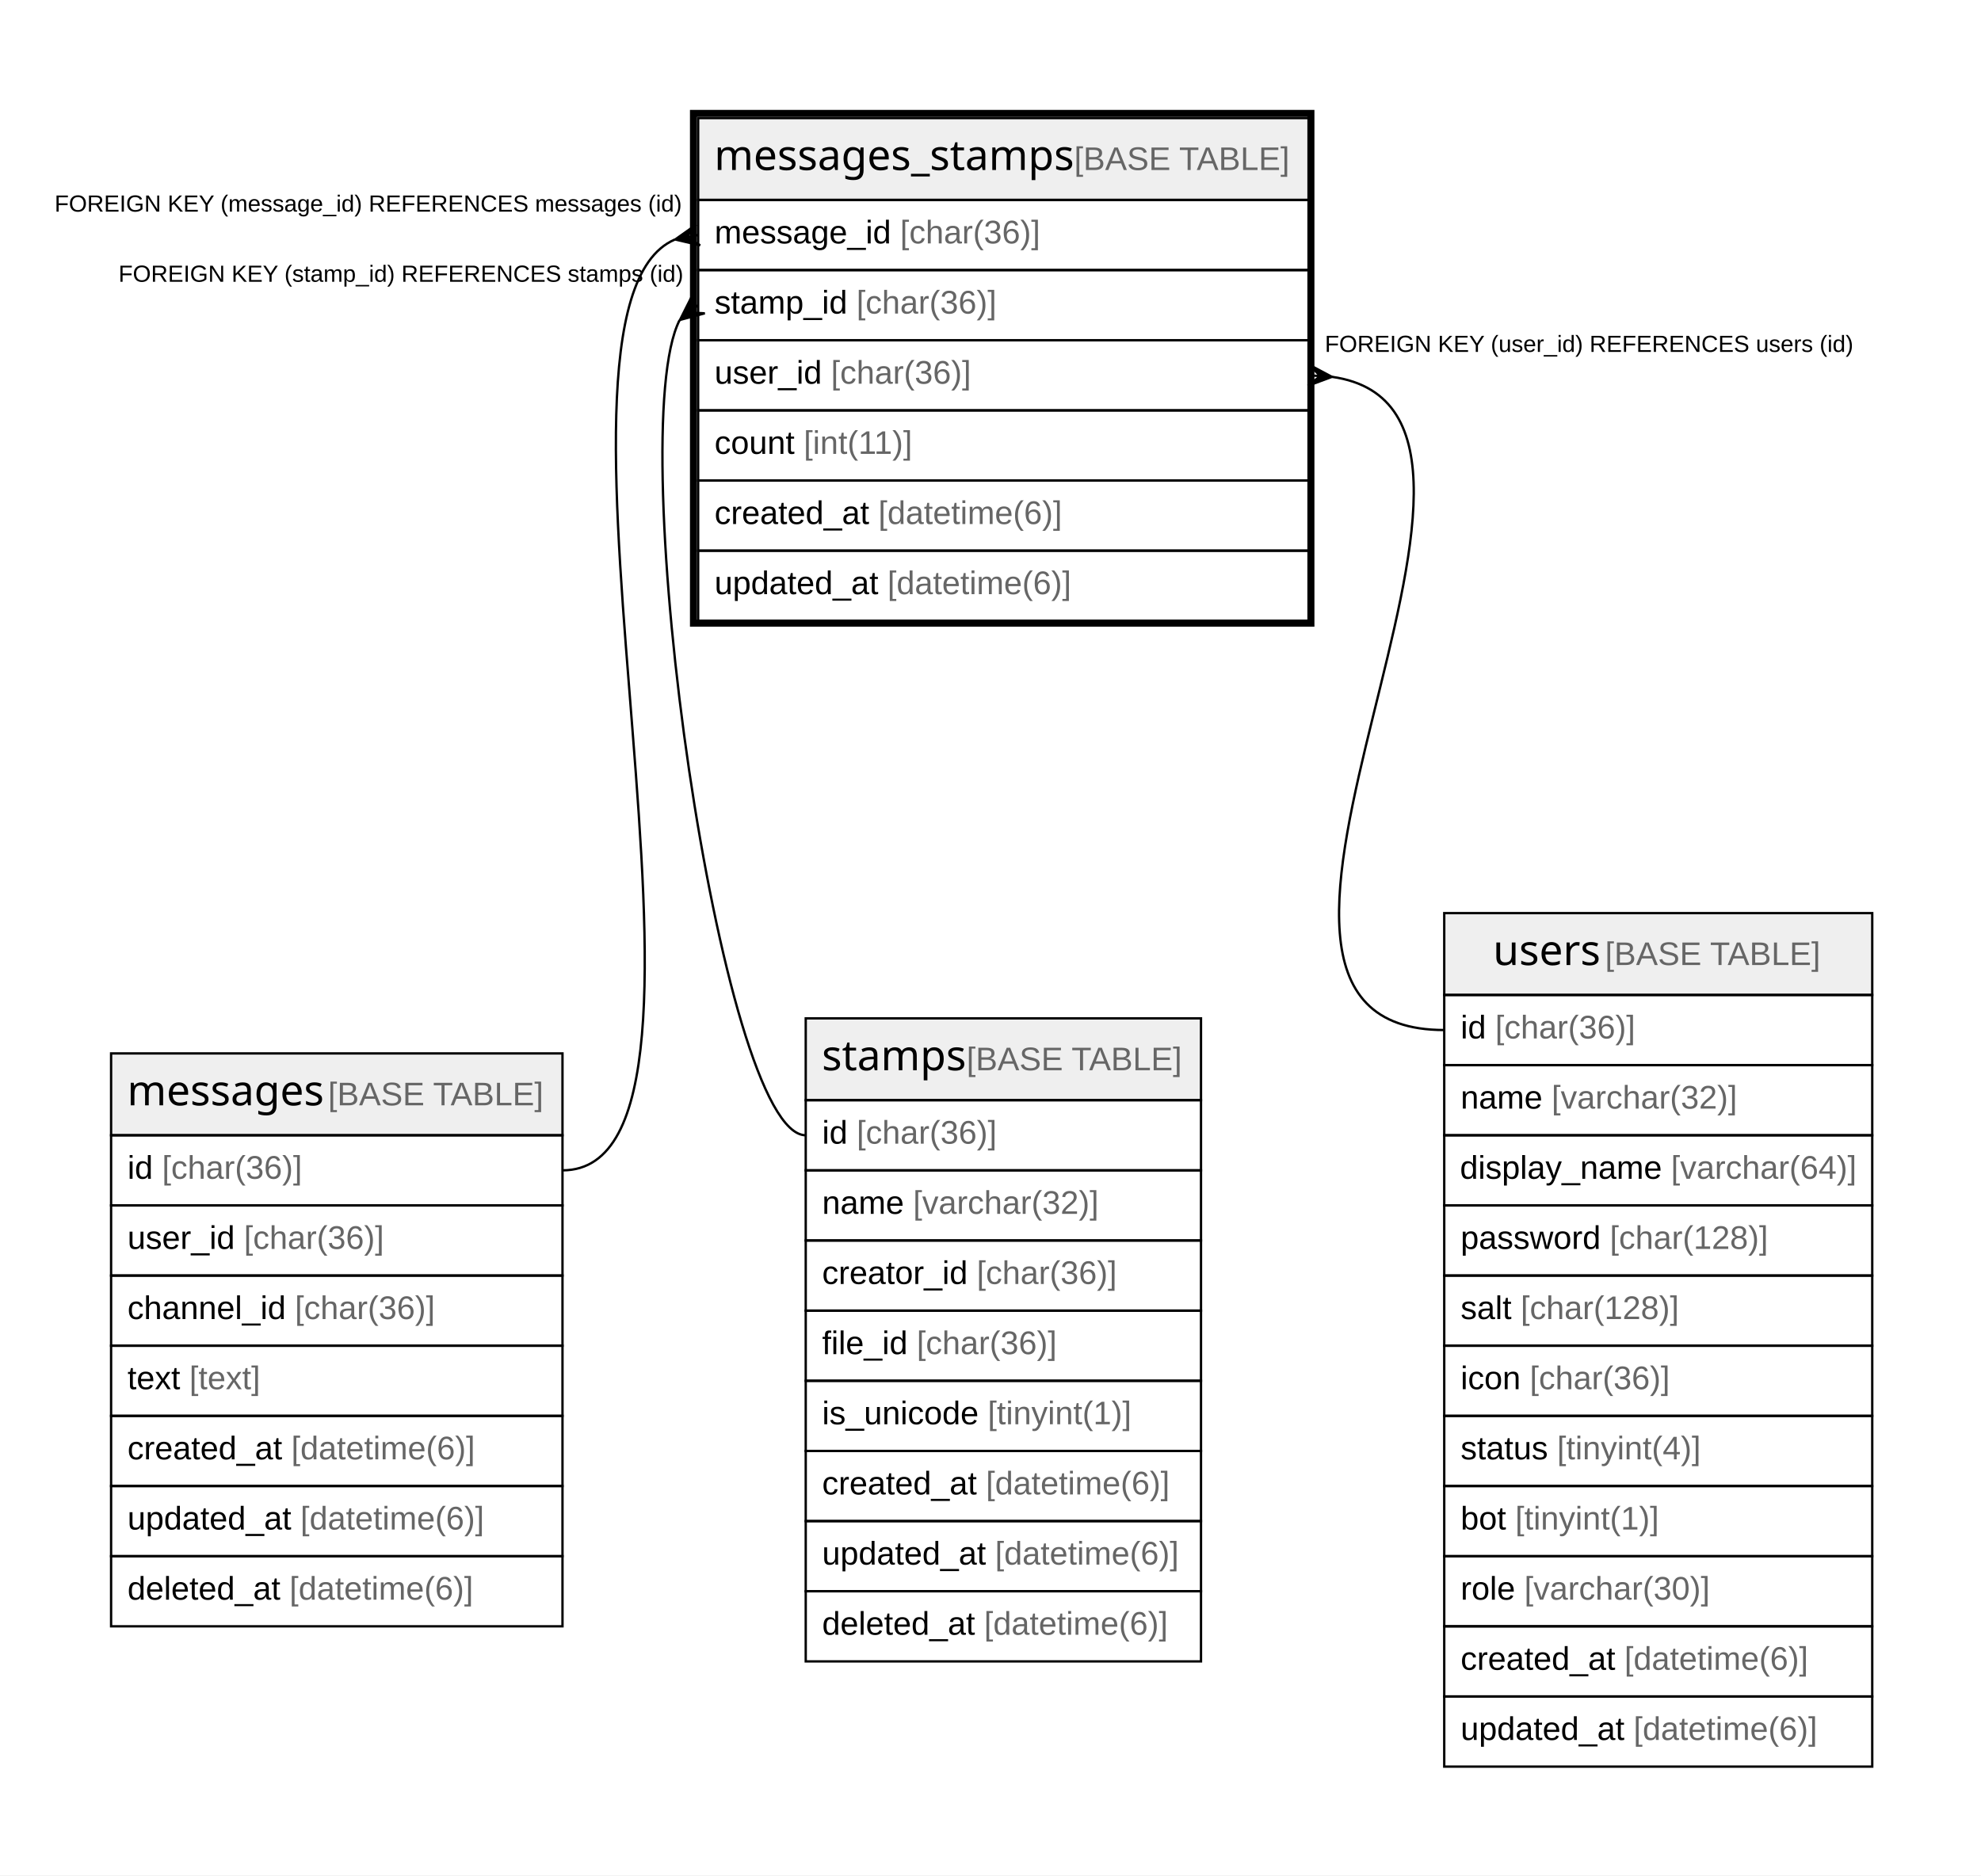
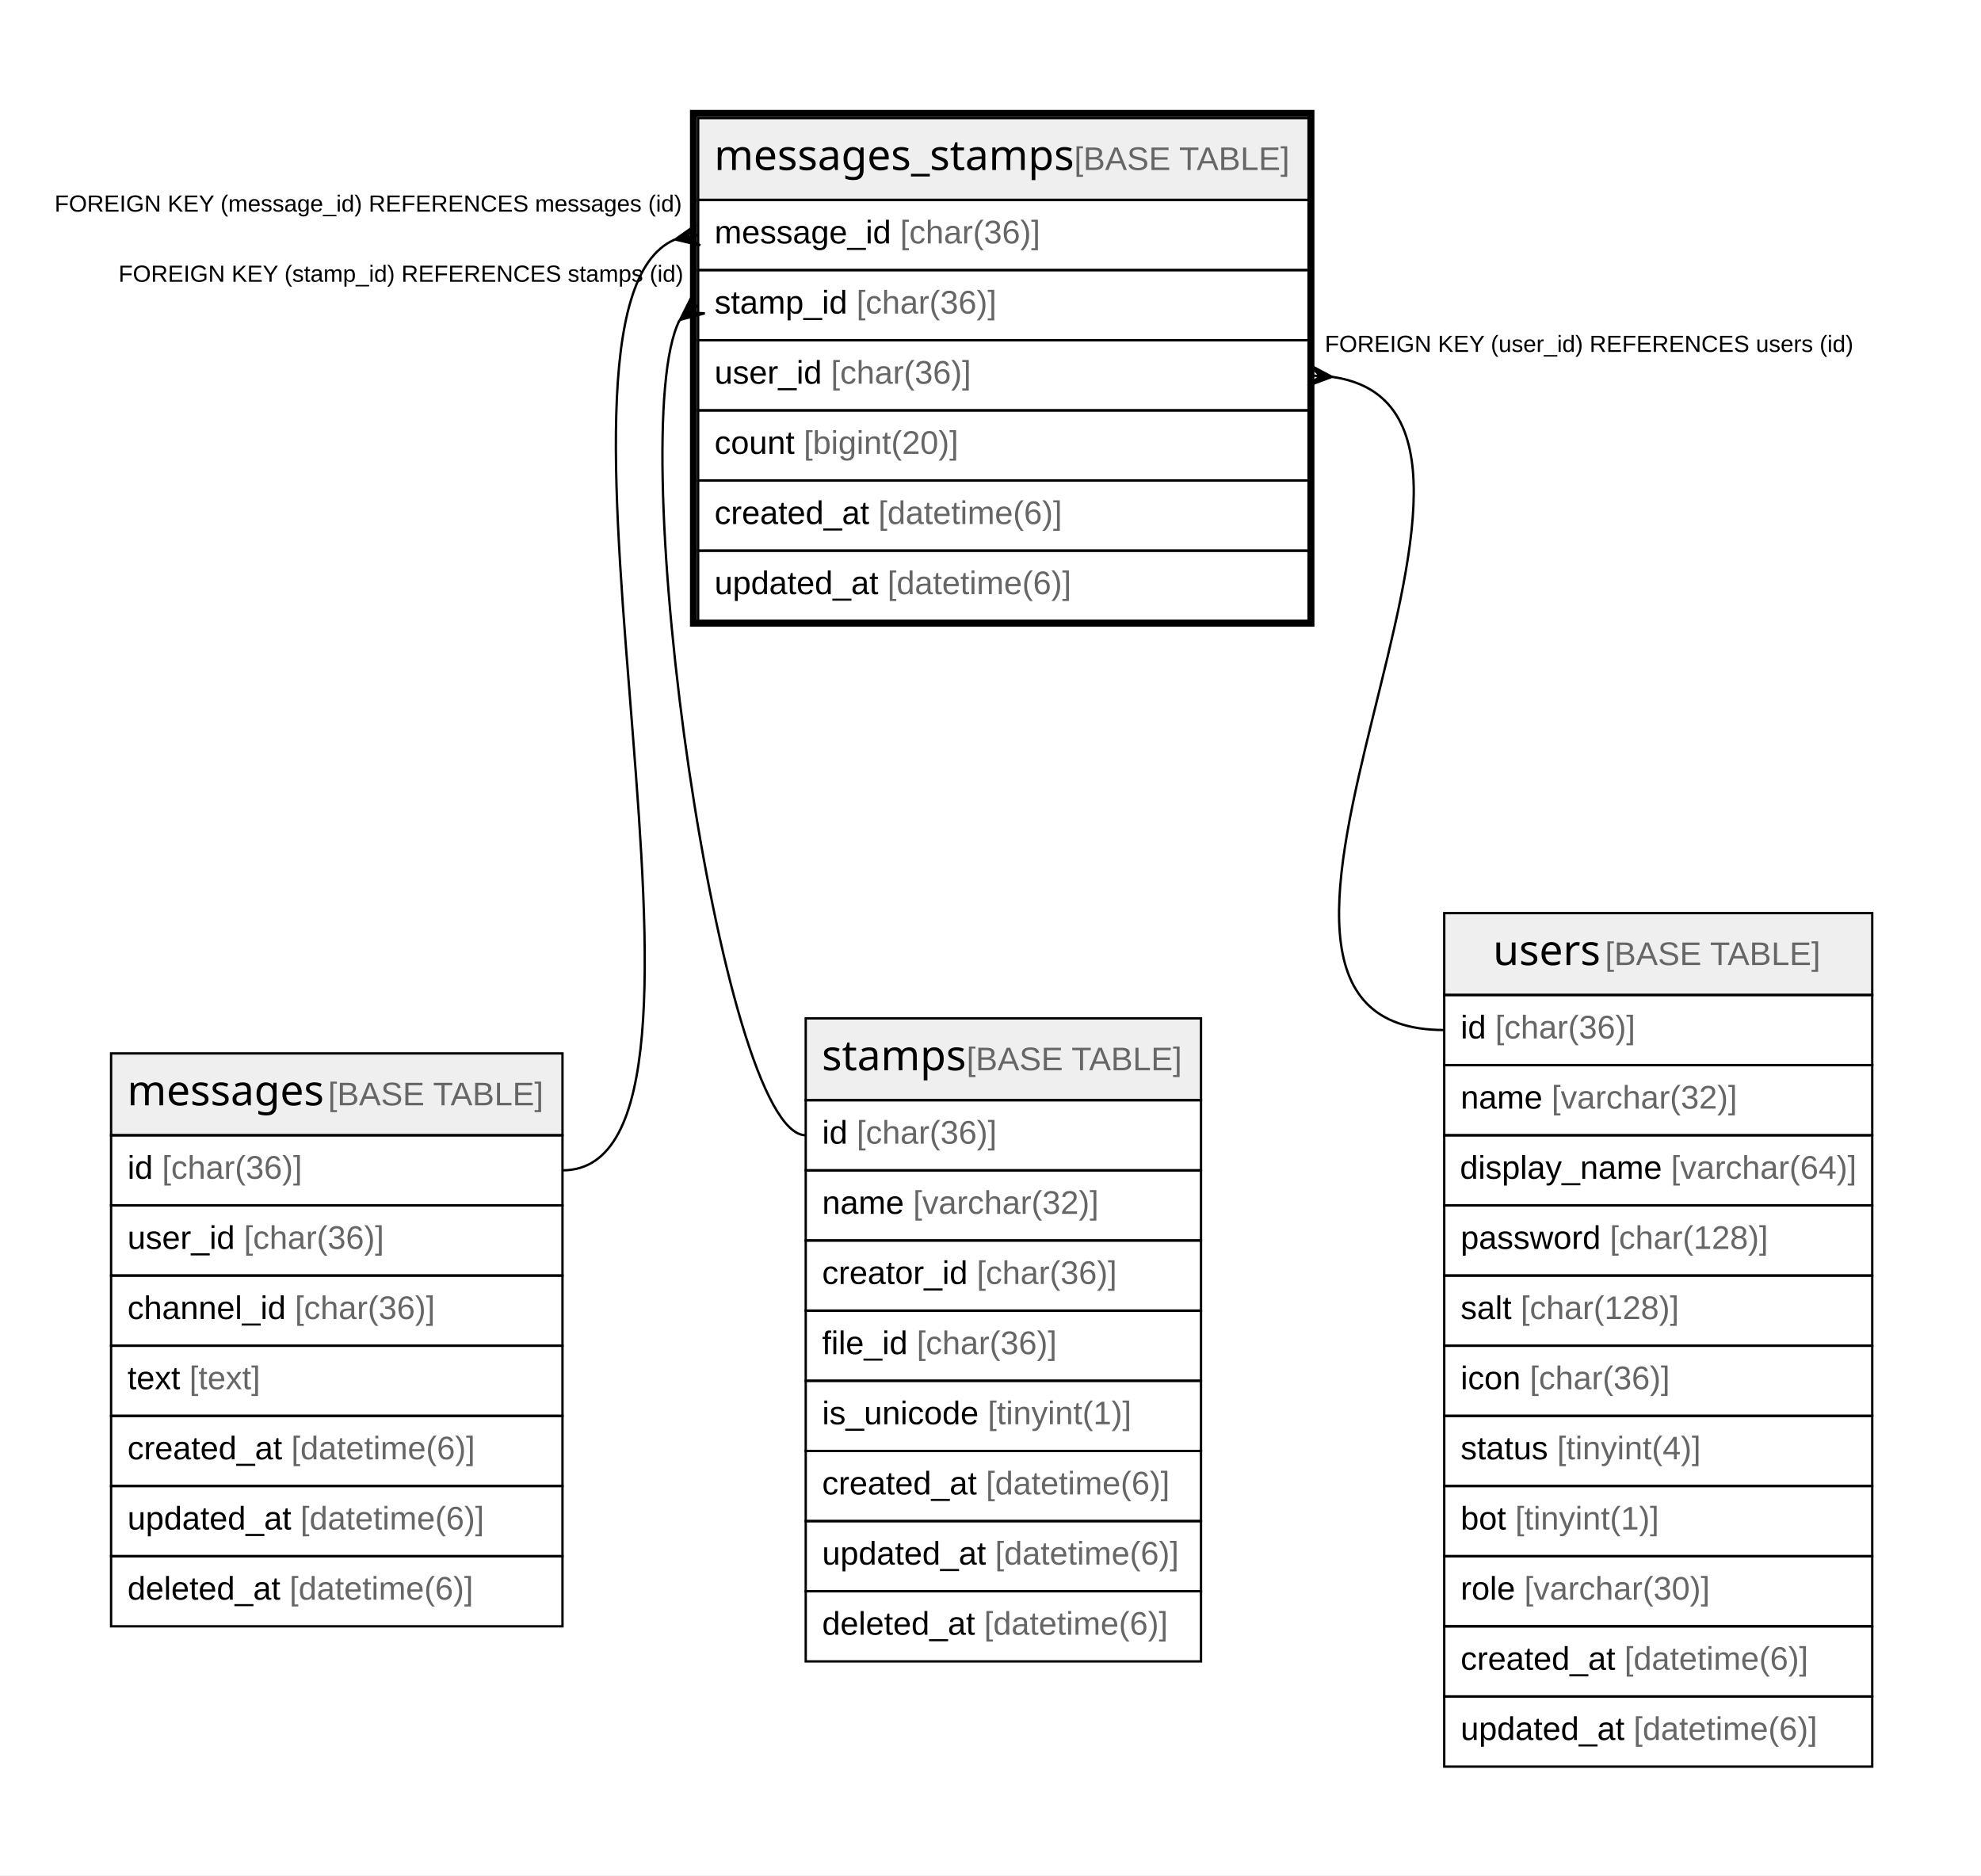
<svg xmlns="http://www.w3.org/2000/svg" width="847pt" height="802pt" viewBox="0.00 0.00 847.00 802.00">
  <g id="graph0" class="graph" transform="scale(1 1) rotate(0) translate(4 798)">
    <polygon fill="#ffffff" stroke="transparent" points="-4,4 -4,-798 843,-798 843,4 -4,4" />
    <g id="node1" class="node">
      <polygon fill="#efefef" stroke="transparent" points="294.5,-712.5 294.5,-747.5 555.5,-747.5 555.5,-712.5 294.5,-712.5" />
      <polygon fill="none" stroke="#000000" points="294.5,-712.5 294.5,-747.5 555.5,-747.5 555.5,-712.5 294.5,-712.5" />
      <text text-anchor="start" x="301.358" y="-725.3" font-family="Arial Bold" font-size="18.00" fill="#000000">messages_stamps</text>
      <text text-anchor="start" x="451.388" y="-725.3" font-family="Arial" font-size="14.00" fill="#000000"> </text>
      <text text-anchor="start" x="455.279" y="-725.3" font-family="Arial" font-size="14.00" fill="#666666">[BASE TABLE]</text>
      <polygon fill="none" stroke="#000000" points="294.5,-682.5 294.5,-712.5 555.5,-712.5 555.5,-682.5 294.5,-682.5" />
      <text text-anchor="start" x="301.5" y="-693.9" font-family="Arial" font-size="14.00" fill="#000000">message_id </text>
      <text text-anchor="start" x="380.853" y="-693.9" font-family="Arial" font-size="14.00" fill="#666666">[char(36)]</text>
      <polygon fill="none" stroke="#000000" points="294.5,-652.5 294.5,-682.5 555.5,-682.5 555.5,-652.5 294.5,-652.5" />
      <text text-anchor="start" x="301.5" y="-663.9" font-family="Arial" font-size="14.00" fill="#000000">stamp_id </text>
      <text text-anchor="start" x="362.179" y="-663.9" font-family="Arial" font-size="14.00" fill="#666666">[char(36)]</text>
      <polygon fill="none" stroke="#000000" points="294.5,-622.5 294.5,-652.5 555.5,-652.5 555.5,-622.5 294.5,-622.5" />
      <text text-anchor="start" x="301.5" y="-633.9" font-family="Arial" font-size="14.00" fill="#000000">user_id </text>
      <text text-anchor="start" x="351.288" y="-633.9" font-family="Arial" font-size="14.00" fill="#666666">[char(36)]</text>
      <polygon fill="none" stroke="#000000" points="294.5,-592.5 294.5,-622.5 555.5,-622.5 555.5,-592.5 294.5,-592.5" />
      <text text-anchor="start" x="301.5" y="-603.9" font-family="Arial" font-size="14.00" fill="#000000">count </text>
-       <text text-anchor="start" x="339.629" y="-603.9" font-family="Arial" font-size="14.00" fill="#666666">[int(11)]</text>
+       <text text-anchor="start" x="339.629" y="-603.9" font-family="Arial" font-size="14.00" fill="#666666">[bigint(20)]</text>
      <polygon fill="none" stroke="#000000" points="294.5,-562.5 294.5,-592.5 555.5,-592.5 555.5,-562.5 294.5,-562.5" />
      <text text-anchor="start" x="301.5" y="-573.9" font-family="Arial" font-size="14.00" fill="#000000">created_at </text>
      <text text-anchor="start" x="371.528" y="-573.9" font-family="Arial" font-size="14.00" fill="#666666">[datetime(6)]</text>
      <polygon fill="none" stroke="#000000" points="294.5,-532.5 294.5,-562.5 555.5,-562.5 555.5,-532.5 294.5,-532.5" />
      <text text-anchor="start" x="301.5" y="-543.9" font-family="Arial" font-size="14.00" fill="#000000">updated_at </text>
      <text text-anchor="start" x="375.433" y="-543.9" font-family="Arial" font-size="14.00" fill="#666666">[datetime(6)]</text>
      <polygon fill="none" stroke="#000000" stroke-width="3" points="292.5,-531.5 292.5,-749.5 556.5,-749.5 556.5,-531.5 292.5,-531.5" />
    </g>
    <g id="node2" class="node">
      <polygon fill="#efefef" stroke="transparent" points="43.5,-312.5 43.5,-347.5 236.5,-347.5 236.5,-312.5 43.5,-312.5" />
      <polygon fill="none" stroke="#000000" points="43.5,-312.5 43.5,-347.5 236.5,-347.5 236.5,-312.5 43.5,-312.5" />
      <text text-anchor="start" x="50.365" y="-325.3" font-family="Arial Bold" font-size="18.00" fill="#000000">messages</text>
      <text text-anchor="start" x="132.382" y="-325.3" font-family="Arial" font-size="14.00" fill="#000000"> </text>
      <text text-anchor="start" x="136.272" y="-325.3" font-family="Arial" font-size="14.00" fill="#666666">[BASE TABLE]</text>
      <polygon fill="none" stroke="#000000" points="43.5,-282.5 43.5,-312.5 236.5,-312.5 236.5,-282.5 43.5,-282.5" />
      <text text-anchor="start" x="50.5" y="-293.9" font-family="Arial" font-size="14.00" fill="#000000">id </text>
      <text text-anchor="start" x="65.28" y="-293.9" font-family="Arial" font-size="14.00" fill="#666666">[char(36)]</text>
      <polygon fill="none" stroke="#000000" points="43.5,-252.5 43.5,-282.5 236.5,-282.5 236.5,-252.5 43.5,-252.5" />
      <text text-anchor="start" x="50.5" y="-263.9" font-family="Arial" font-size="14.00" fill="#000000">user_id </text>
      <text text-anchor="start" x="100.288" y="-263.9" font-family="Arial" font-size="14.00" fill="#666666">[char(36)]</text>
      <polygon fill="none" stroke="#000000" points="43.5,-222.5 43.5,-252.5 236.5,-252.5 236.5,-222.5 43.5,-222.5" />
      <text text-anchor="start" x="50.5" y="-233.9" font-family="Arial" font-size="14.00" fill="#000000">channel_id </text>
      <text text-anchor="start" x="122.082" y="-233.9" font-family="Arial" font-size="14.00" fill="#666666">[char(36)]</text>
      <polygon fill="none" stroke="#000000" points="43.5,-192.5 43.5,-222.5 236.5,-222.5 236.5,-192.5 43.5,-192.5" />
      <text text-anchor="start" x="50.5" y="-203.9" font-family="Arial" font-size="14.00" fill="#000000">text </text>
      <text text-anchor="start" x="76.954" y="-203.9" font-family="Arial" font-size="14.00" fill="#666666">[text]</text>
      <polygon fill="none" stroke="#000000" points="43.5,-162.5 43.5,-192.5 236.5,-192.5 236.5,-162.5 43.5,-162.5" />
      <text text-anchor="start" x="50.5" y="-173.9" font-family="Arial" font-size="14.00" fill="#000000">created_at </text>
      <text text-anchor="start" x="120.528" y="-173.9" font-family="Arial" font-size="14.00" fill="#666666">[datetime(6)]</text>
      <polygon fill="none" stroke="#000000" points="43.5,-132.5 43.5,-162.5 236.5,-162.5 236.5,-132.5 43.5,-132.5" />
      <text text-anchor="start" x="50.5" y="-143.9" font-family="Arial" font-size="14.00" fill="#000000">updated_at </text>
      <text text-anchor="start" x="124.433" y="-143.9" font-family="Arial" font-size="14.00" fill="#666666">[datetime(6)]</text>
      <polygon fill="none" stroke="#000000" points="43.5,-102.5 43.5,-132.5 236.5,-132.5 236.5,-102.5 43.5,-102.5" />
      <text text-anchor="start" x="50.5" y="-113.9" font-family="Arial" font-size="14.00" fill="#000000">deleted_at </text>
      <text text-anchor="start" x="119.757" y="-113.9" font-family="Arial" font-size="14.00" fill="#666666">[datetime(6)]</text>
    </g>
    <g id="edge1" class="edge">
      <path fill="none" stroke="#000000" d="M284.486,-695.537C214.304,-665.36 322.635,-297.5 236.5,-297.5" />
      <polygon fill="#000000" stroke="#000000" points="284.687,-695.576 293.634,-701.916 289.593,-696.538 294.5,-697.5 294.5,-697.5 294.5,-697.5 289.593,-696.538 295.366,-693.084 284.687,-695.576 284.687,-695.576" />
      <text text-anchor="start" x="19.327" y="-707.5" font-family="Arial" font-size="10.00" fill="#000000">FOREIGN KEY (message_id) REFERENCES messages (id)</text>
    </g>
    <g id="node3" class="node">
      <polygon fill="#efefef" stroke="transparent" points="340.5,-327.5 340.5,-362.5 509.5,-362.5 509.5,-327.5 340.5,-327.5" />
      <polygon fill="none" stroke="#000000" points="340.5,-327.5 340.5,-362.5 509.5,-362.5 509.5,-327.5 340.5,-327.5" />
      <text text-anchor="start" x="347.37" y="-340.3" font-family="Arial Bold" font-size="18.00" fill="#000000">stamps</text>
      <text text-anchor="start" x="405.377" y="-340.3" font-family="Arial" font-size="14.00" fill="#000000"> </text>
      <text text-anchor="start" x="409.267" y="-340.3" font-family="Arial" font-size="14.00" fill="#666666">[BASE TABLE]</text>
      <polygon fill="none" stroke="#000000" points="340.5,-297.5 340.5,-327.5 509.5,-327.5 509.5,-297.5 340.5,-297.5" />
      <text text-anchor="start" x="347.5" y="-308.9" font-family="Arial" font-size="14.00" fill="#000000">id </text>
      <text text-anchor="start" x="362.28" y="-308.9" font-family="Arial" font-size="14.00" fill="#666666">[char(36)]</text>
      <polygon fill="none" stroke="#000000" points="340.5,-267.5 340.5,-297.5 509.5,-297.5 509.5,-267.5 340.5,-267.5" />
      <text text-anchor="start" x="347.5" y="-278.9" font-family="Arial" font-size="14.00" fill="#000000">name </text>
      <text text-anchor="start" x="386.399" y="-278.9" font-family="Arial" font-size="14.00" fill="#666666">[varchar(32)]</text>
      <polygon fill="none" stroke="#000000" points="340.5,-237.5 340.5,-267.5 509.5,-267.5 509.5,-237.5 340.5,-237.5" />
      <text text-anchor="start" x="347.5" y="-248.9" font-family="Arial" font-size="14.00" fill="#000000">creator_id </text>
      <text text-anchor="start" x="413.622" y="-248.9" font-family="Arial" font-size="14.00" fill="#666666">[char(36)]</text>
      <polygon fill="none" stroke="#000000" points="340.5,-207.5 340.5,-237.5 509.5,-237.5 509.5,-207.5 340.5,-207.5" />
      <text text-anchor="start" x="347.5" y="-218.9" font-family="Arial" font-size="14.00" fill="#000000">file_id </text>
      <text text-anchor="start" x="387.949" y="-218.9" font-family="Arial" font-size="14.00" fill="#666666">[char(36)]</text>
      <polygon fill="none" stroke="#000000" points="340.5,-177.5 340.5,-207.5 509.5,-207.5 509.5,-177.5 340.5,-177.5" />
      <text text-anchor="start" x="347.5" y="-188.9" font-family="Arial" font-size="14.00" fill="#000000">is_unicode </text>
      <text text-anchor="start" x="418.299" y="-188.9" font-family="Arial" font-size="14.00" fill="#666666">[tinyint(1)]</text>
      <polygon fill="none" stroke="#000000" points="340.5,-147.5 340.5,-177.5 509.5,-177.5 509.5,-147.5 340.5,-147.5" />
      <text text-anchor="start" x="347.5" y="-158.9" font-family="Arial" font-size="14.00" fill="#000000">created_at </text>
      <text text-anchor="start" x="417.528" y="-158.9" font-family="Arial" font-size="14.00" fill="#666666">[datetime(6)]</text>
      <polygon fill="none" stroke="#000000" points="340.5,-117.5 340.5,-147.5 509.5,-147.5 509.5,-117.5 340.5,-117.5" />
      <text text-anchor="start" x="347.5" y="-128.9" font-family="Arial" font-size="14.00" fill="#000000">updated_at </text>
      <text text-anchor="start" x="421.433" y="-128.9" font-family="Arial" font-size="14.00" fill="#666666">[datetime(6)]</text>
      <polygon fill="none" stroke="#000000" points="340.5,-87.5 340.5,-117.5 509.5,-117.5 509.5,-87.5 340.5,-87.5" />
      <text text-anchor="start" x="347.5" y="-98.9" font-family="Arial" font-size="14.00" fill="#000000">deleted_at </text>
      <text text-anchor="start" x="416.757" y="-98.9" font-family="Arial" font-size="14.00" fill="#666666">[datetime(6)]</text>
    </g>
    <g id="edge2" class="edge">
      <path fill="none" stroke="#000000" d="M286.548,-661.035C262.053,-612.921 303.911,-312.5 340.5,-312.5" />
      <polygon fill="#000000" stroke="#000000" points="286.74,-661.192 291.661,-670.992 290.62,-664.346 294.5,-667.5 294.5,-667.5 294.5,-667.5 290.62,-664.346 297.339,-664.008 286.74,-661.192 286.74,-661.192" />
      <text text-anchor="start" x="46.666" y="-677.5" font-family="Arial" font-size="10.00" fill="#000000">FOREIGN KEY (stamp_id) REFERENCES stamps (id)</text>
    </g>
    <g id="node4" class="node">
      <polygon fill="#efefef" stroke="transparent" points="613.5,-372.5 613.5,-407.5 796.5,-407.5 796.5,-372.5 613.5,-372.5" />
      <polygon fill="none" stroke="#000000" points="613.5,-372.5 613.5,-407.5 796.5,-407.5 796.5,-372.5 613.5,-372.5" />
      <text text-anchor="start" x="634.371" y="-385.3" font-family="Arial Bold" font-size="18.00" fill="#000000">users</text>
      <text text-anchor="start" x="678.375" y="-385.3" font-family="Arial" font-size="14.00" fill="#000000"> </text>
      <text text-anchor="start" x="682.266" y="-385.3" font-family="Arial" font-size="14.00" fill="#666666">[BASE TABLE]</text>
      <polygon fill="none" stroke="#000000" points="613.5,-342.5 613.5,-372.5 796.5,-372.5 796.5,-342.5 613.5,-342.5" />
      <text text-anchor="start" x="620.5" y="-353.9" font-family="Arial" font-size="14.00" fill="#000000">id </text>
      <text text-anchor="start" x="635.28" y="-353.9" font-family="Arial" font-size="14.00" fill="#666666">[char(36)]</text>
      <polygon fill="none" stroke="#000000" points="613.5,-312.5 613.5,-342.5 796.5,-342.5 796.5,-312.5 613.5,-312.5" />
      <text text-anchor="start" x="620.5" y="-323.9" font-family="Arial" font-size="14.00" fill="#000000">name </text>
      <text text-anchor="start" x="659.399" y="-323.9" font-family="Arial" font-size="14.00" fill="#666666">[varchar(32)]</text>
      <polygon fill="none" stroke="#000000" points="613.5,-282.5 613.5,-312.5 796.5,-312.5 796.5,-282.5 613.5,-282.5" />
      <text text-anchor="start" x="620.21" y="-293.9" font-family="Arial" font-size="14.00" fill="#000000">display_name </text>
      <text text-anchor="start" x="710.453" y="-293.9" font-family="Arial" font-size="14.00" fill="#666666">[varchar(64)]</text>
      <polygon fill="none" stroke="#000000" points="613.5,-252.5 613.5,-282.5 796.5,-282.5 796.5,-252.5 613.5,-252.5" />
      <text text-anchor="start" x="620.5" y="-263.9" font-family="Arial" font-size="14.00" fill="#000000">password </text>
      <text text-anchor="start" x="684.288" y="-263.9" font-family="Arial" font-size="14.00" fill="#666666">[char(128)]</text>
      <polygon fill="none" stroke="#000000" points="613.5,-222.5 613.5,-252.5 796.5,-252.5 796.5,-222.5 613.5,-222.5" />
      <text text-anchor="start" x="620.5" y="-233.9" font-family="Arial" font-size="14.00" fill="#000000">salt </text>
      <text text-anchor="start" x="646.17" y="-233.9" font-family="Arial" font-size="14.00" fill="#666666">[char(128)]</text>
      <polygon fill="none" stroke="#000000" points="613.5,-192.5 613.5,-222.5 796.5,-222.5 796.5,-192.5 613.5,-192.5" />
      <text text-anchor="start" x="620.5" y="-203.9" font-family="Arial" font-size="14.00" fill="#000000">icon </text>
      <text text-anchor="start" x="650.062" y="-203.9" font-family="Arial" font-size="14.00" fill="#666666">[char(36)]</text>
      <polygon fill="none" stroke="#000000" points="613.5,-162.5 613.5,-192.5 796.5,-192.5 796.5,-162.5 613.5,-162.5" />
      <text text-anchor="start" x="620.5" y="-173.9" font-family="Arial" font-size="14.00" fill="#000000">status </text>
      <text text-anchor="start" x="661.737" y="-173.9" font-family="Arial" font-size="14.00" fill="#666666">[tinyint(4)]</text>
      <polygon fill="none" stroke="#000000" points="613.5,-132.5 613.5,-162.5 796.5,-162.5 796.5,-132.5 613.5,-132.5" />
      <text text-anchor="start" x="620.5" y="-143.9" font-family="Arial" font-size="14.00" fill="#000000">bot </text>
      <text text-anchor="start" x="643.846" y="-143.9" font-family="Arial" font-size="14.00" fill="#666666">[tinyint(1)]</text>
      <polygon fill="none" stroke="#000000" points="613.5,-102.5 613.5,-132.5 796.5,-132.5 796.5,-102.5 613.5,-102.5" />
      <text text-anchor="start" x="620.5" y="-113.9" font-family="Arial" font-size="14.00" fill="#000000">role </text>
      <text text-anchor="start" x="647.723" y="-113.9" font-family="Arial" font-size="14.00" fill="#666666">[varchar(30)]</text>
      <polygon fill="none" stroke="#000000" points="613.5,-72.5 613.5,-102.5 796.5,-102.5 796.5,-72.5 613.5,-72.5" />
      <text text-anchor="start" x="620.5" y="-83.9" font-family="Arial" font-size="14.00" fill="#000000">created_at </text>
      <text text-anchor="start" x="690.528" y="-83.9" font-family="Arial" font-size="14.00" fill="#666666">[datetime(6)]</text>
      <polygon fill="none" stroke="#000000" points="613.5,-42.5 613.5,-72.5 796.5,-72.5 796.5,-42.5 613.5,-42.5" />
      <text text-anchor="start" x="620.5" y="-53.9" font-family="Arial" font-size="14.00" fill="#000000">updated_at </text>
      <text text-anchor="start" x="694.433" y="-53.9" font-family="Arial" font-size="14.00" fill="#666666">[datetime(6)]</text>
    </g>
    <g id="edge3" class="edge">
      <path fill="none" stroke="#000000" d="M565.534,-636.839C671.734,-621.865 490.013,-357.5 613.5,-357.5" />
      <polygon fill="#000000" stroke="#000000" points="565.478,-636.843 555.204,-633.01 560.489,-637.171 555.5,-637.5 555.5,-637.5 555.5,-637.5 560.489,-637.171 555.796,-641.99 565.478,-636.843 565.478,-636.843" />
      <text text-anchor="start" x="562.445" y="-647.5" font-family="Arial" font-size="10.00" fill="#000000">FOREIGN KEY (user_id) REFERENCES users (id)</text>
    </g>
  </g>
</svg>
